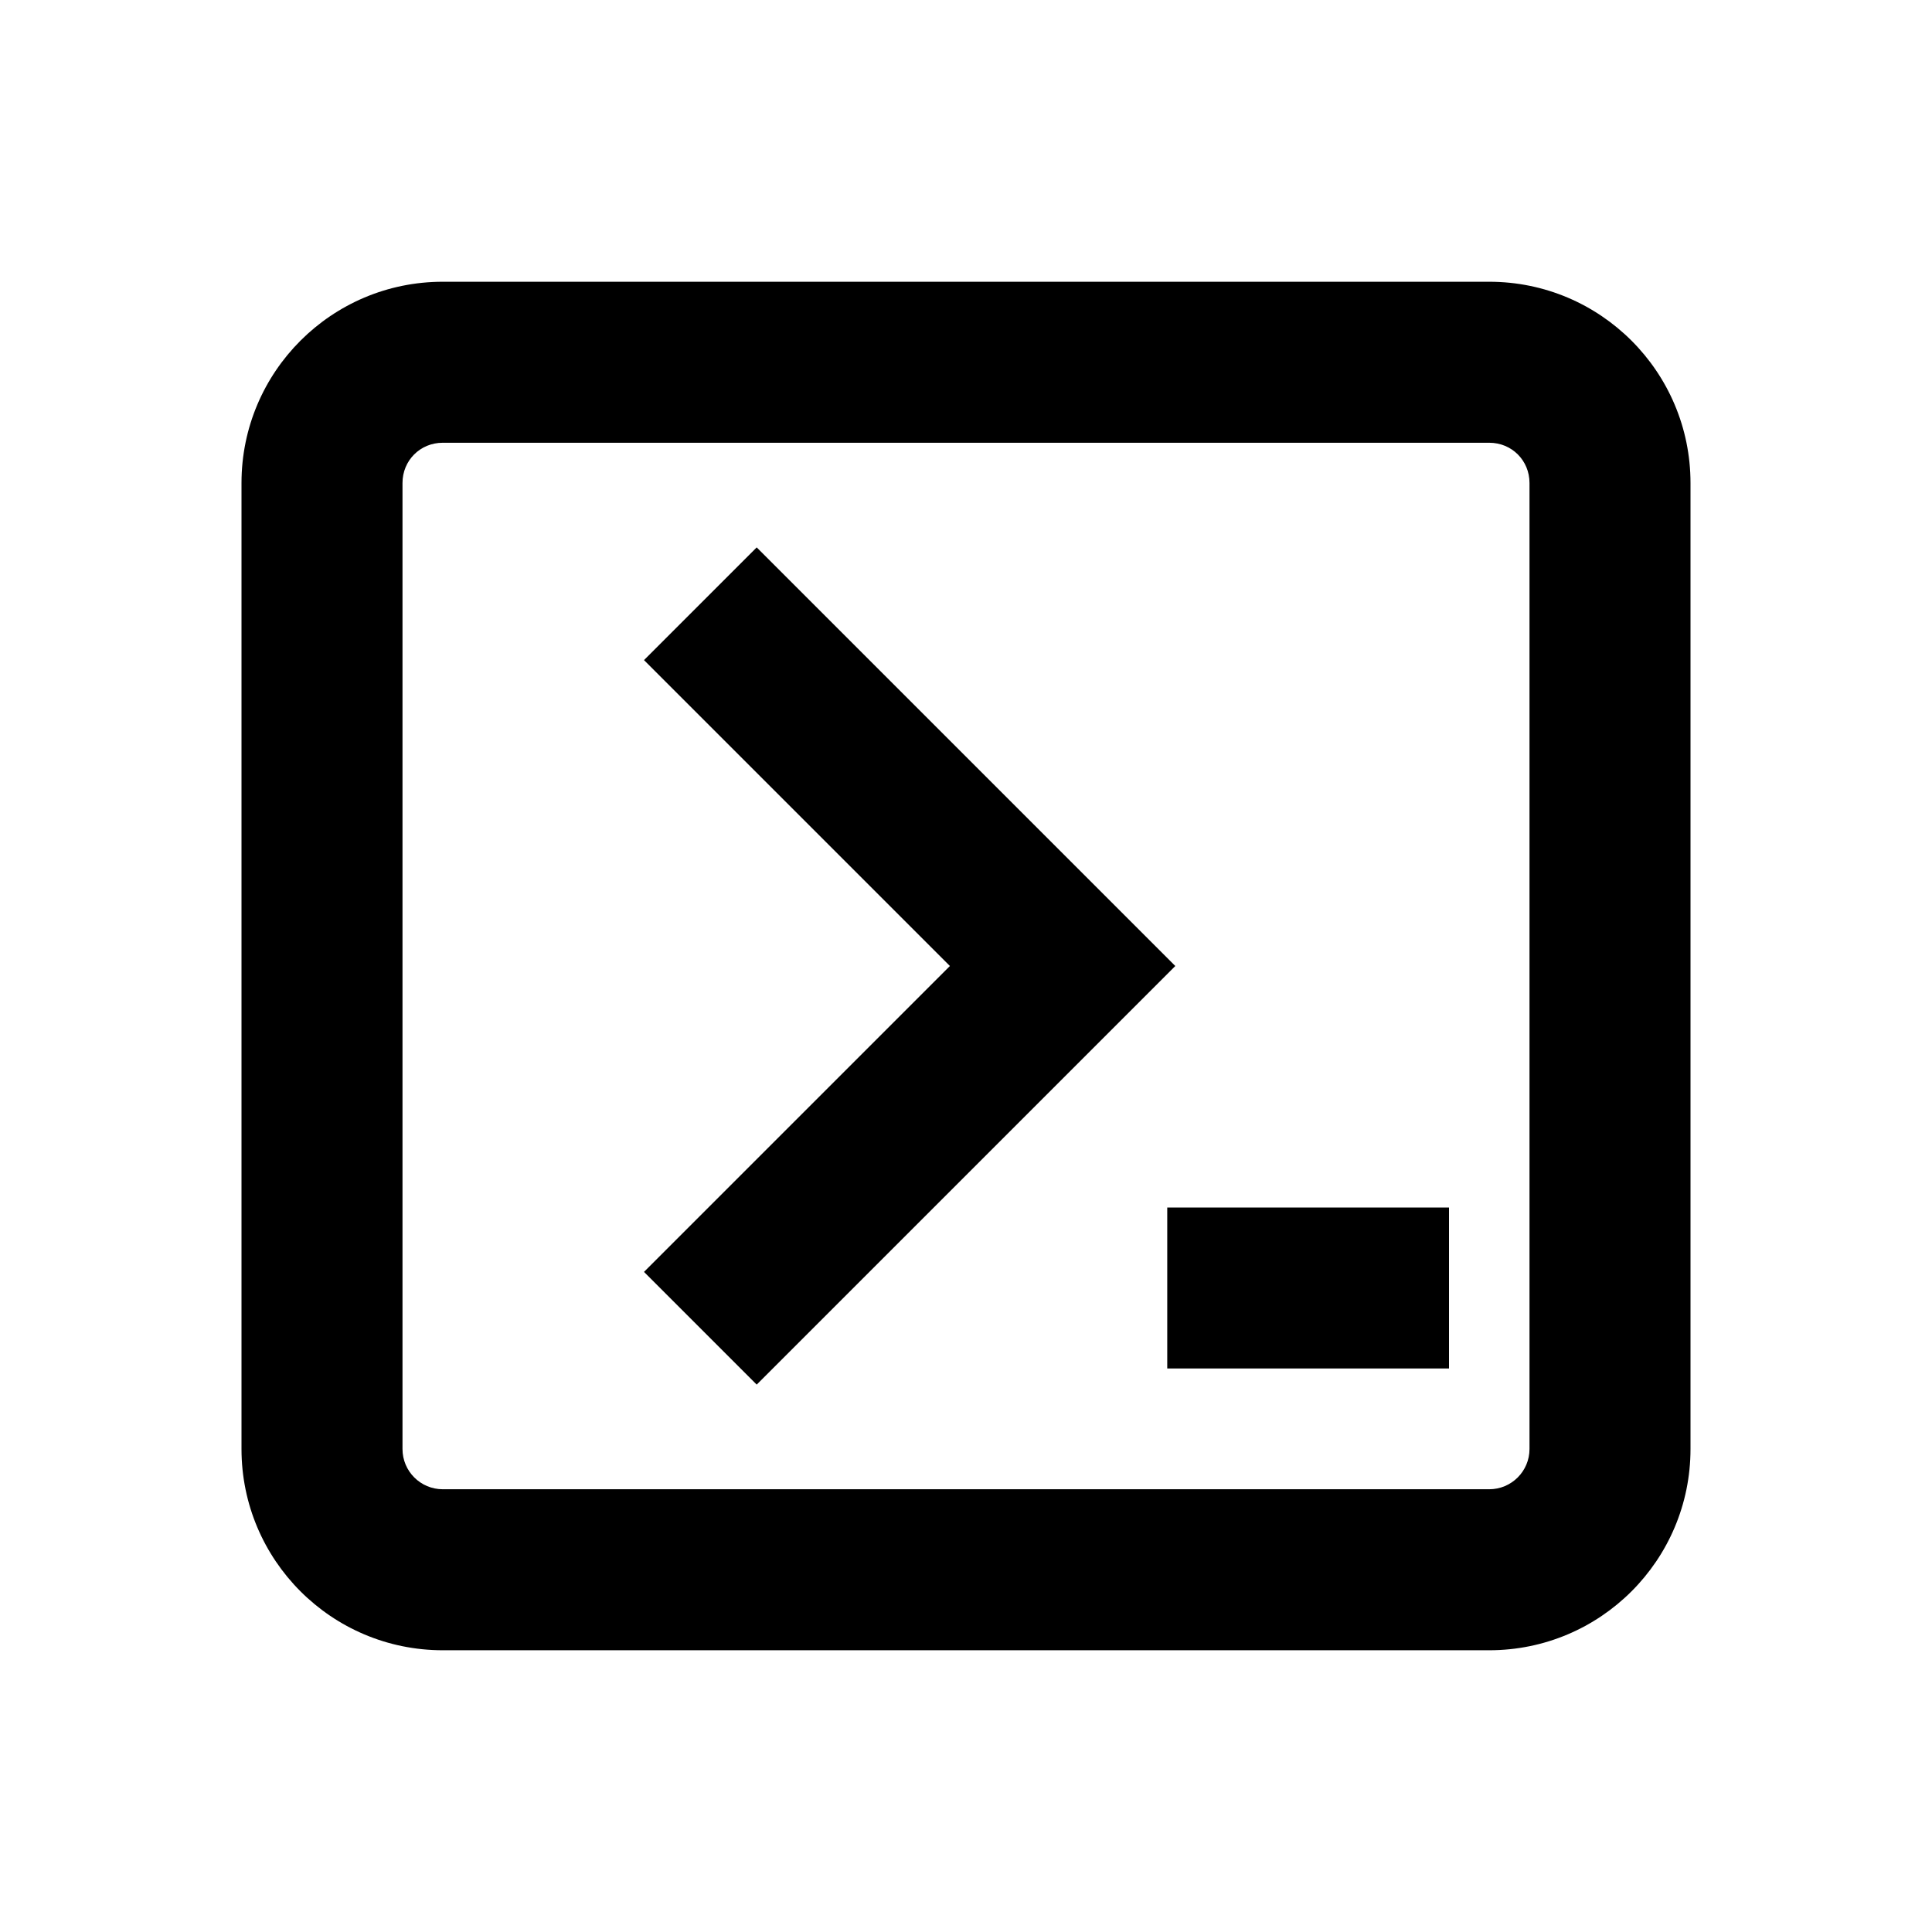
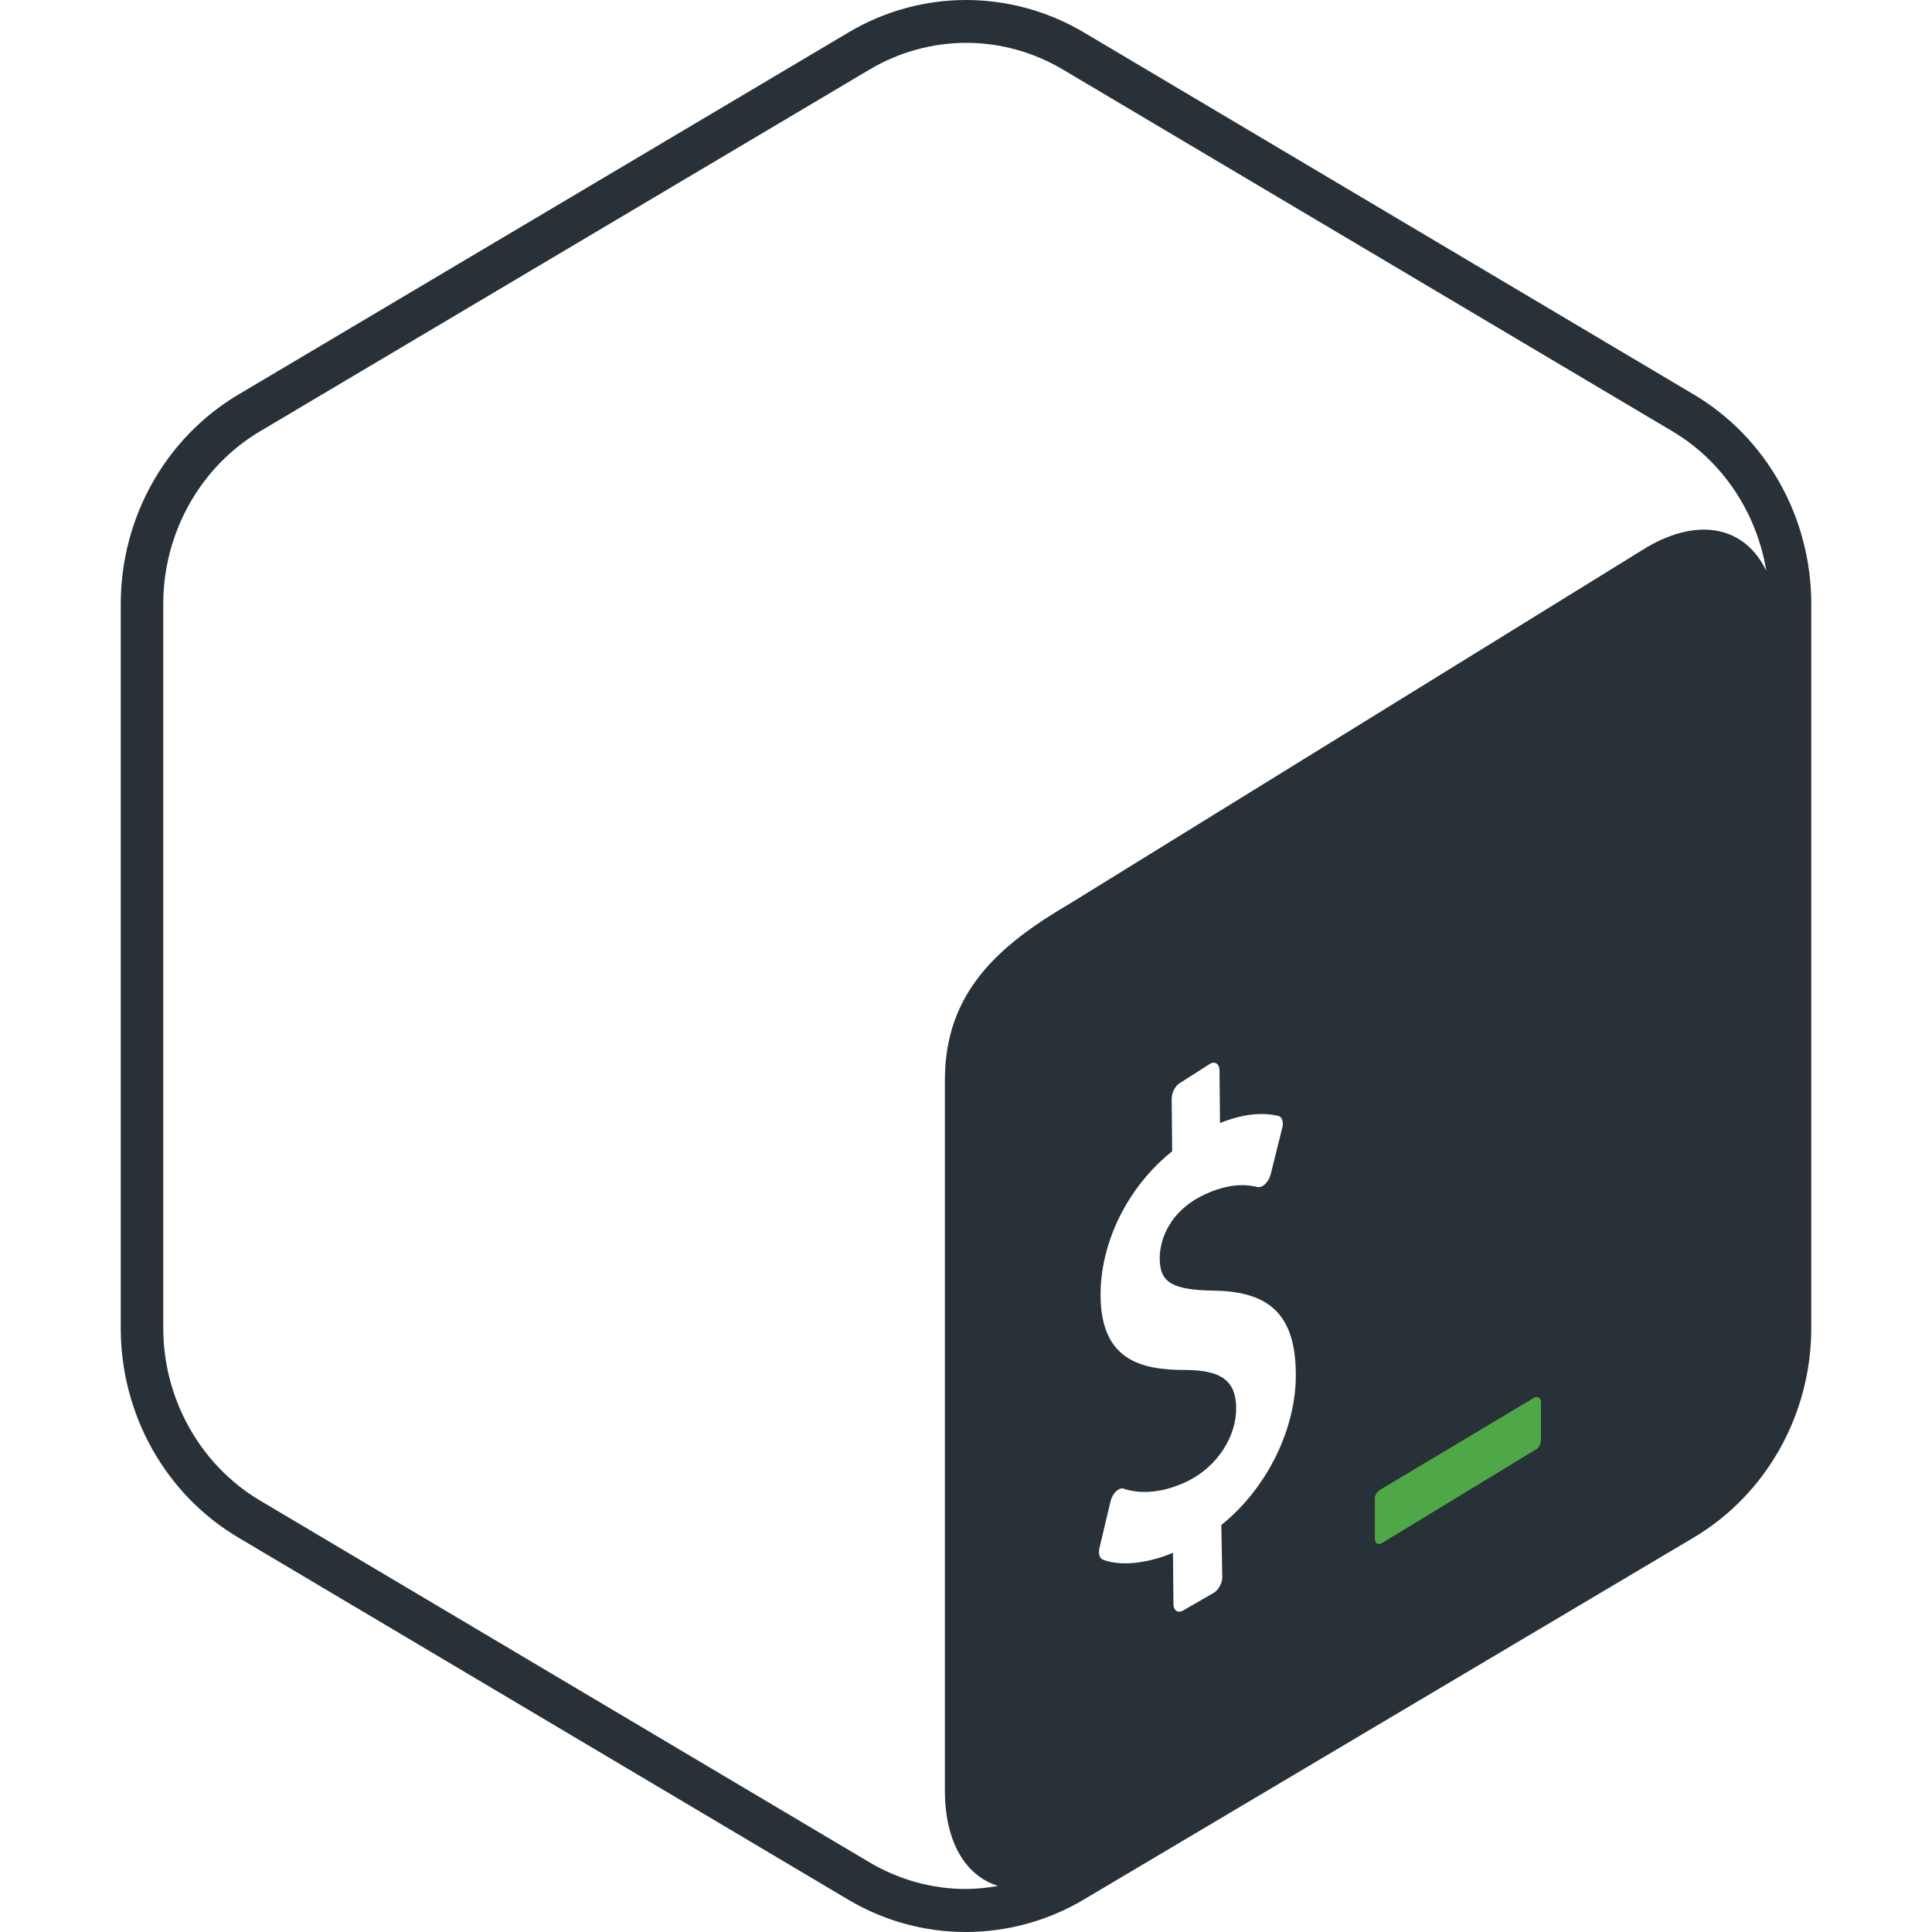
- <svg xmlns="http://www.w3.org/2000/svg" viewBox="0 0 24 24">
-   <path fill="#000" d="M5.5 3.5A2.5 2.5 0 0 0 3 6v12a2.5 2.5 0 0 0 2.5 2.5h13A2.5 2.5 0 0 0 21 18V6a2.5 2.5 0 0 0-2.5-2.5zm0 2h13c.28 0 .5.22.5.5v12a.5.5 0 0 1-.5.5h-13A.5.5 0 0 1 5 18V6c0-.28.22-.5.5-.5z" />
-   <path fill="#000" d="M8 8.2 11.8 12 8 15.8l1.4 1.4 5.2-5.2-5.2-5.2zM14.5 15h3.5v2h-3.5z" />
+ <svg xmlns="http://www.w3.org/2000/svg" viewBox="0 0 128 128">
+   <path fill="#293138" d="M112.205 26.129 71.8 2.142A15.326 15.326 0 0 0 64.005 0c-2.688 0-5.386.717-7.796 2.152L15.795 26.14C10.976 28.999 8 34.289 8 40.018v47.975c0 5.729 2.967 11.019 7.796 13.878L56.2 125.858A15.193 15.193 0 0 0 63.995 128a15.32 15.32 0 0 0 7.796-2.142l40.414-23.987c4.819-2.86 7.796-8.16 7.796-13.878V40.007c0-5.718-2.967-11.019-7.796-13.878zm-31.29 74.907.063 3.448c0 .418-.267.889-.588 1.06l-2.046 1.178c-.321.16-.6-.032-.6-.45l-.032-3.394c-1.745.728-3.523.9-4.647.45-.214-.086-.31-.397-.225-.76l.739-3.117c.064-.246.193-.493.364-.643a.726.726 0 0 1 .193-.139c.117-.064.235-.075.332-.032 1.22.407 2.773.214 4.272-.535 1.907-.964 3.18-2.913 3.16-4.84-.022-1.757-.964-2.474-3.267-2.496-2.934.01-5.675-.567-5.718-4.894-.032-3.555 1.81-7.26 4.744-9.595l-.032-3.48c0-.428.257-.9.589-1.07l1.98-1.264c.322-.161.6.042.6.46l.033 3.48c1.456-.578 2.72-.738 3.865-.47.247.063.364.406.257.802l-.77 3.084a1.372 1.372 0 0 1-.354.622.825.825 0 0 1-.203.15c-.108.053-.204.064-.3.053-.525-.118-1.767-.385-3.727.6-2.056 1.038-2.773 2.827-2.763 4.155.022 1.585.825 2.066 3.63 2.11 3.738.063 5.344 1.691 5.387 5.45.053 3.684-1.917 7.657-4.937 10.077zm28.206-64.787L70.89 59.86c-4.765 2.784-8.278 5.911-8.288 11.662v47.107c0 3.437 1.392 5.665 3.523 6.318a12.81 12.81 0 0 1-2.12.204c-2.239 0-4.445-.61-6.383-1.757L17.219 99.408c-3.951-2.345-6.403-6.725-6.403-11.426V40.007c0-4.7 2.452-9.08 6.403-11.426L57.634 4.594a12.555 12.555 0 0 1 6.382-1.756c2.238 0 4.444.61 6.382 1.756l40.415 23.987c3.33 1.981 5.579 5.397 6.21 9.242-1.36-2.86-4.38-3.63-7.902-1.574z" />
+   <path fill="#4fa847" d="m101.614 92.619-10.066 6.018c-.268.16-.46.332-.46.653v2.635c0 .32.214.46.481.3l10.216-6.212c.268-.16.31-.45.31-.77v-2.324c0-.322-.213-.45-.481-.3z" />
</svg>
